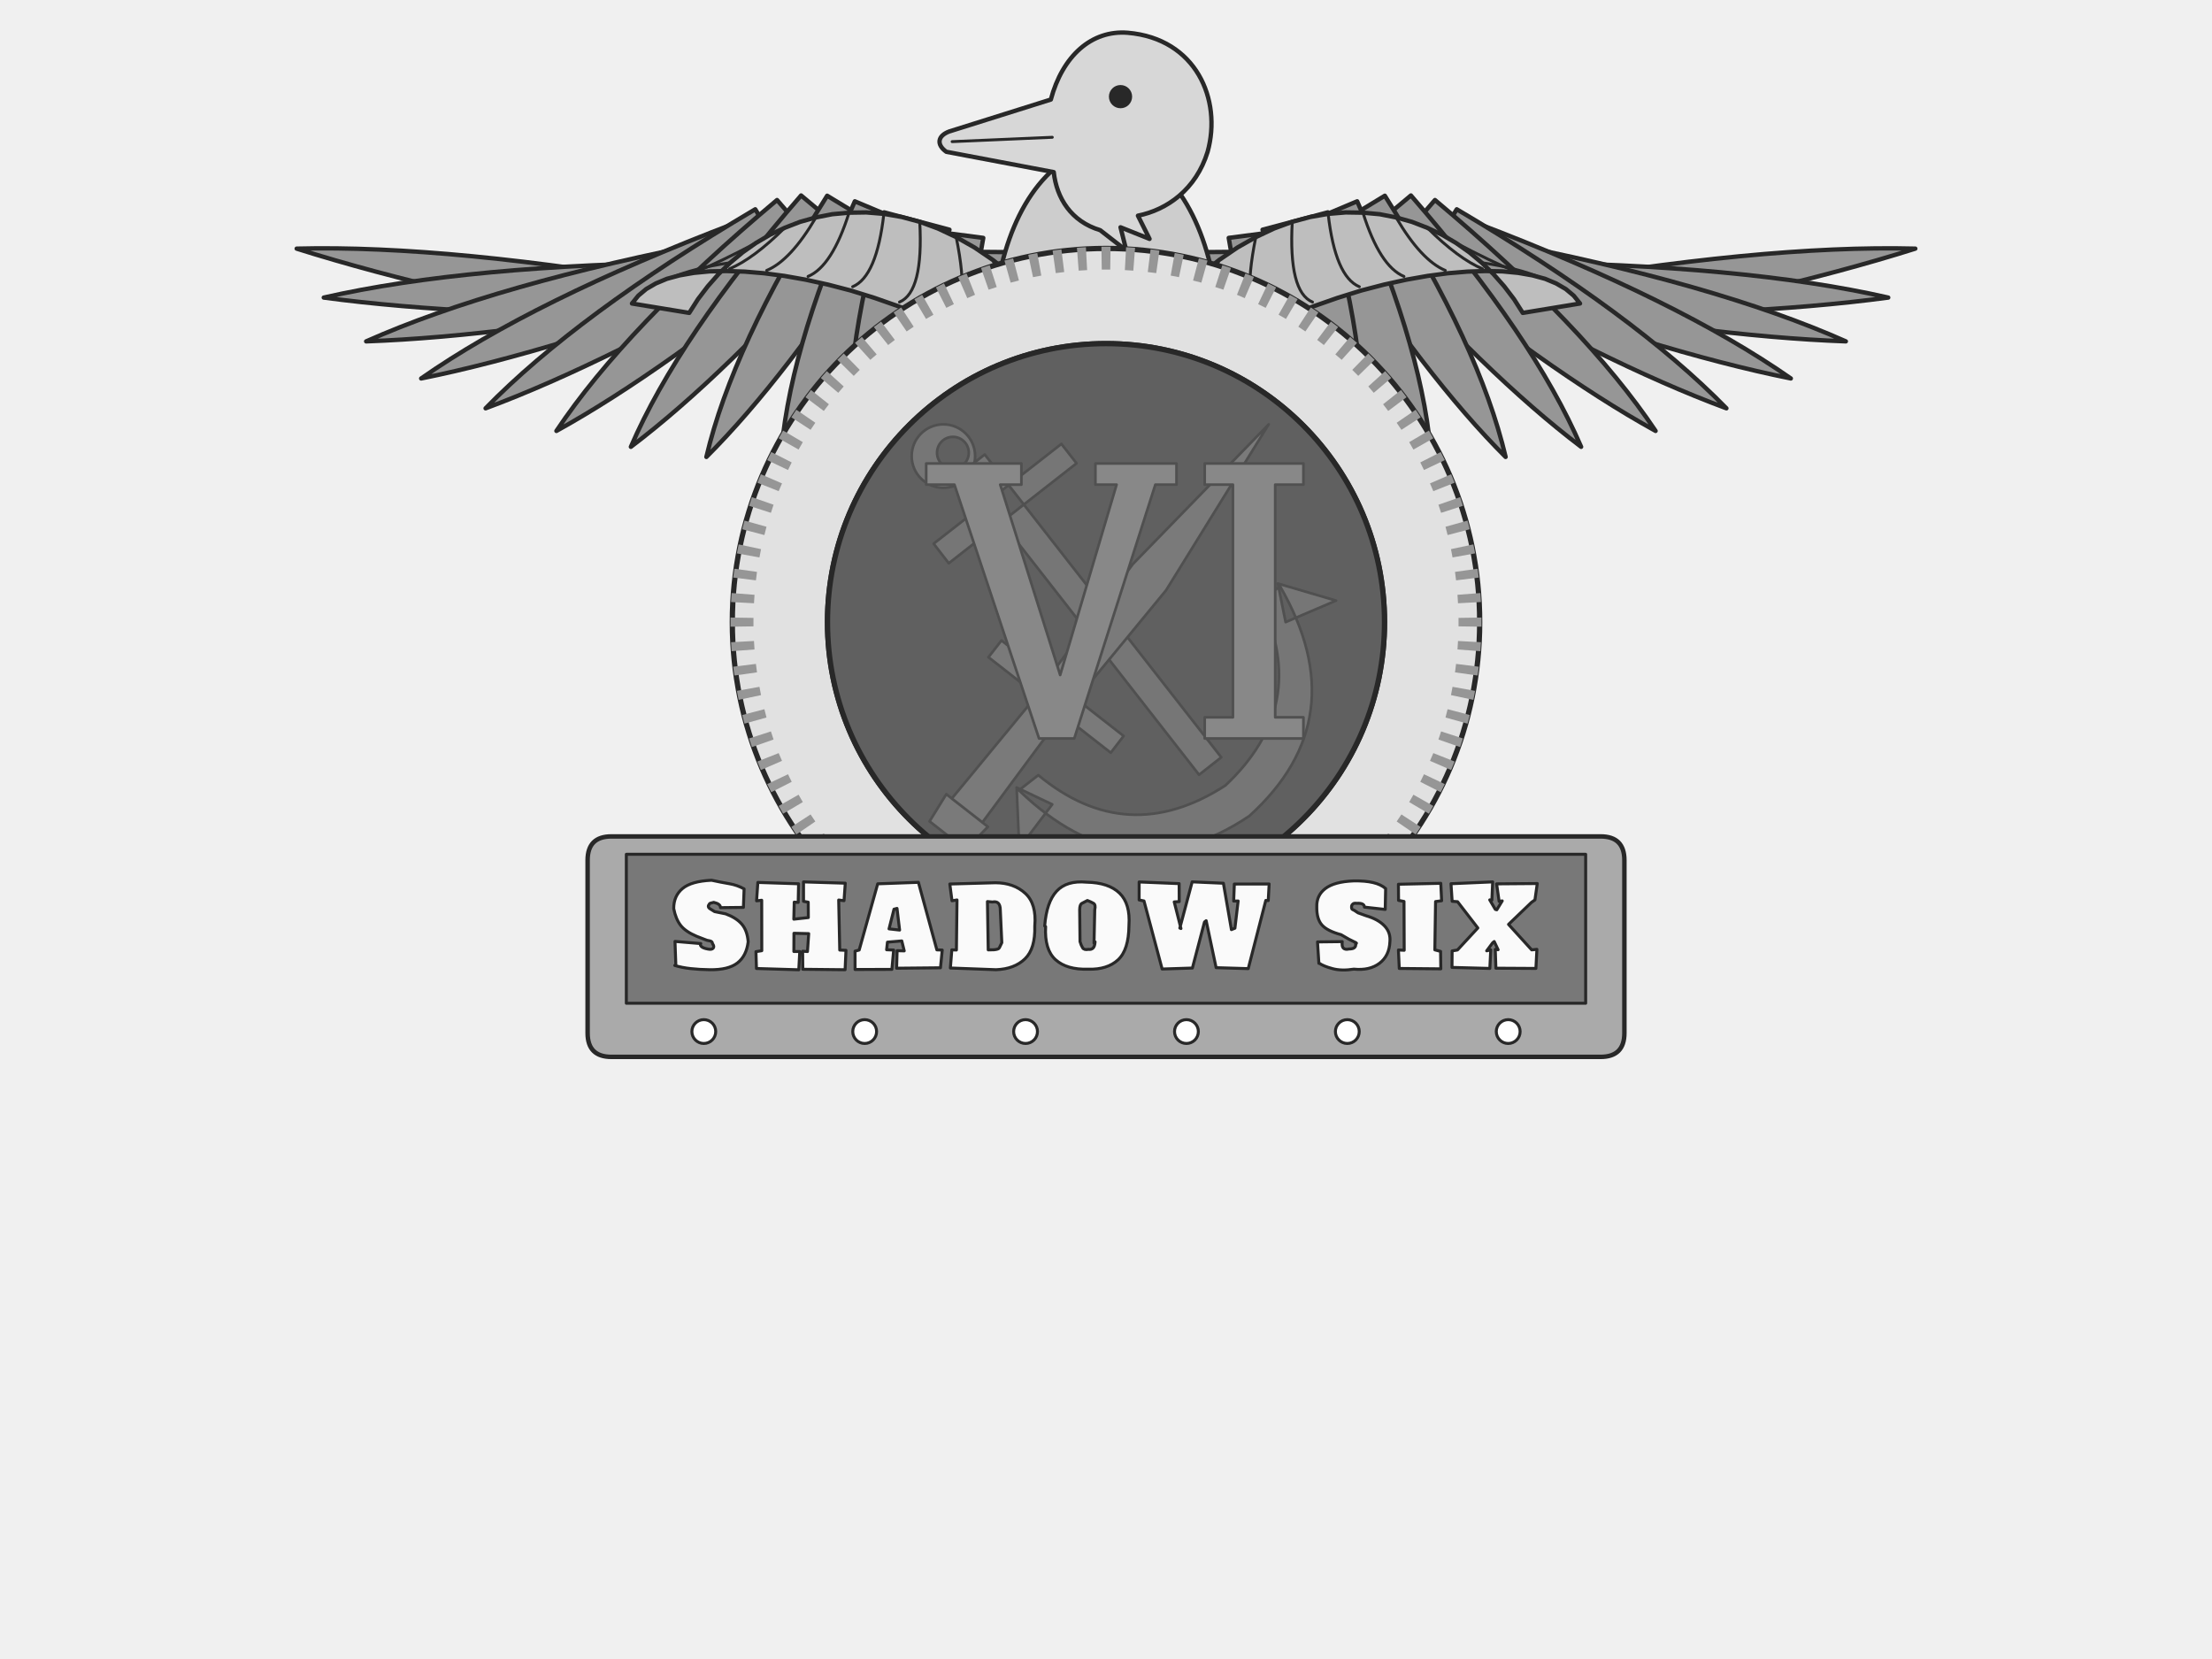
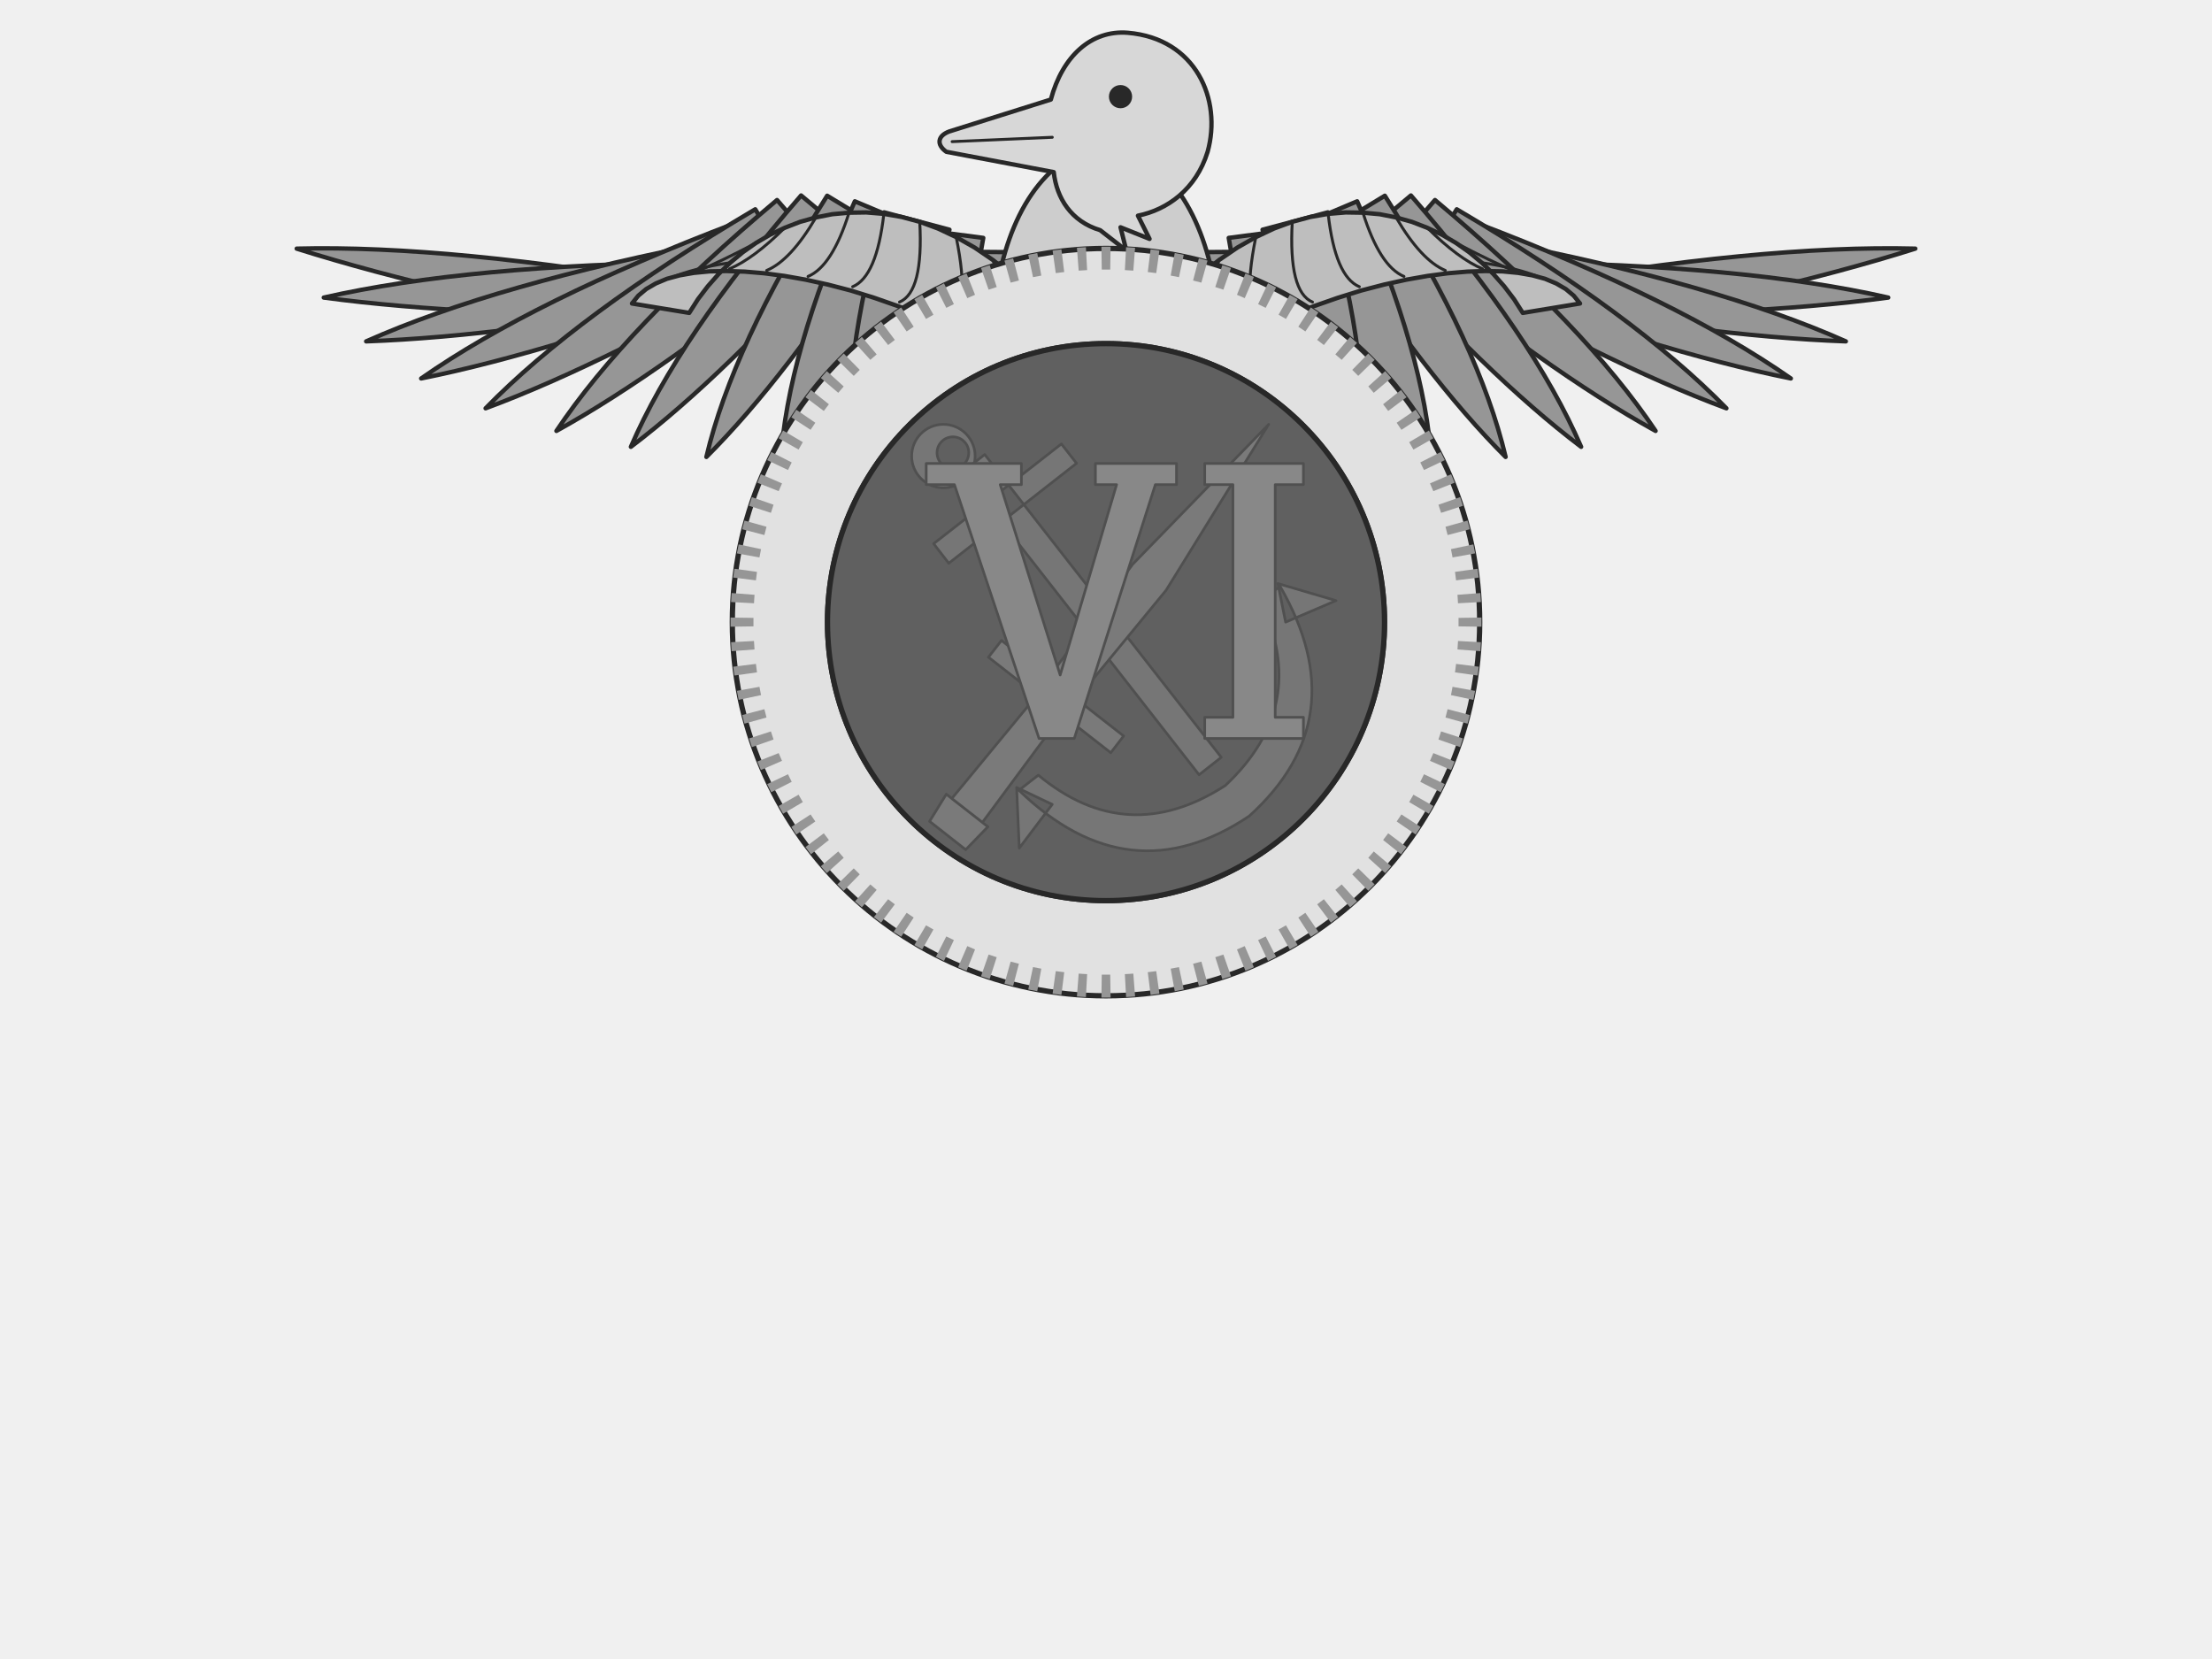
<svg xmlns="http://www.w3.org/2000/svg" viewBox="0 0 1280 960">
  <g stroke="#282828" stroke-width="3" stroke-linejoin="round" stroke-linecap="round">
    <g transform="translate(640.0 192) scale(0.84) translate(-500 -262)">
      <g transform="rotate(-22.7 472 262)">
        <path d="M247.5 134.7 Q104.4 43.2 5.6 4.8 Q85.9 72.8 228.5 165.3 Z" fill="#969696" />
        <path d="M261.4 121.9 Q110.3 60.6 9.8 43.1 Q97.1 94.2 247.8 156.5 Z" fill="#969696" />
        <path d="M276.1 112.0 Q123.2 80.0 25.1 82.2 Q116.0 116.5 268.7 149.7 Z" fill="#969696" />
        <path d="M291.5 105.2 Q142.2 100.4 50.2 120.4 Q141.4 138.7 290.8 144.7 Z" fill="#969696" />
        <path d="M307.5 101.7 Q166.2 121.2 83.2 156.5 Q172.2 160.2 313.6 141.9 Z" fill="#969696" />
        <path d="M323.8 101.6 Q194.2 141.9 122.2 189.7 Q206.8 180.5 336.9 141.4 Z" fill="#969696" />
        <path d="M340.3 105.1 Q224.7 162.3 165.3 219.6 Q243.9 199.4 360.1 143.3 Z" fill="#969696" />
        <path d="M356.8 112.2 Q256.8 182.4 210.6 246.1 Q282.0 217.0 382.8 147.9 Z" fill="#969696" />
        <path d="M372.9 123.1 Q289.1 202.3 256.1 269.6 Q319.9 233.7 404.7 155.5 Z" fill="#969696" />
        <path d="M388.6 137.9 Q320.6 222.5 300.4 290.8 Q356.4 250.0 425.5 166.3 Z" fill="#969696" />
        <path d="M403.5 156.5 Q350.5 243.3 341.9 310.4 Q390.5 266.5 444.8 180.5 Z" fill="#969696" />
        <path d="M417.3 179.2 Q377.7 265.4 379.5 329.4 Q421.3 284.1 462.3 198.5 Z" fill="#969696" />
        <path d="M429.8 205.8 Q401.5 289.2 411.9 348.8 Q447.9 303.5 477.7 220.5 Z" fill="#969696" />
        <path d="M472.0 262.0 L466.4 243.7 L459.9 226.8 L452.8 211.3 L445.1 197.2 L436.7 184.3 L427.8 172.8 L418.5 162.5 L408.7 153.4 L398.5 145.5 L388.0 138.8 L377.2 133.2 L366.2 128.8 L355.1 125.3 L343.9 123.0 L332.6 121.6 L321.3 121.3 L310.1 121.8 L299.0 123.3 L288.1 125.7 L277.4 129.0 L267.0 133.1 L256.9 138.0 L247.2 143.6 L238.0 150.0 L204.1 128.8 L210.2 125.5 L217.0 123.4 L224.6 122.4 L232.9 122.4 L241.9 123.6 L251.6 125.8 L261.9 129.0 L272.8 133.3 L284.2 138.5 L296.1 144.7 L308.3 151.8 L320.9 159.9 L333.7 168.9 L346.7 178.8 L359.7 189.7 L372.7 201.4 L385.5 214.1 L398.0 227.7 L410.2 242.3 L421.9 257.9 L432.9 274.5 L443.1 292.2 L452.3 311.0 L459.8 330.9 Z" fill="#bebebe" />
        <g fill="none" stroke-width="2">
          <path d="M459.9 226.8 Q462.0 288.9 444.0 288.9" />
          <path d="M445.1 197.2 Q441.0 254.9 423.0 254.9" />
          <path d="M427.8 172.8 Q417.5 225.0 399.5 225.0" />
          <path d="M408.7 153.4 Q392.5 199.0 374.5 199.0" />
          <path d="M388.0 138.8 Q366.8 176.8 348.8 176.8" />
          <path d="M366.2 128.8 Q341.2 158.4 323.2 158.4" />
          <path d="M343.9 123.0 Q316.5 143.6 298.5 143.6" />
          <path d="M321.3 121.3 Q293.2 132.7 275.2 132.7" />
          <path d="M299.0 123.3 Q272.0 125.7 254.0 125.7" />
          <path d="M277.4 129.0 Q253.1 122.8 235.1 122.8" />
        </g>
      </g>
      <g transform="rotate(22.7 528 262)">
        <path d="M752.5 134.7 Q895.6 43.2 994.4 4.8 Q914.1 72.8 771.5 165.3 Z" fill="#969696" />
        <path d="M738.6 121.9 Q889.7 60.6 990.2 43.1 Q902.9 94.2 752.2 156.5 Z" fill="#969696" />
        <path d="M723.9 112.0 Q876.8 80.0 974.9 82.2 Q884.0 116.5 731.3 149.7 Z" fill="#969696" />
        <path d="M708.5 105.2 Q857.8 100.4 949.8 120.4 Q858.6 138.7 709.2 144.7 Z" fill="#969696" />
        <path d="M692.5 101.7 Q833.8 121.2 916.8 156.5 Q827.8 160.2 686.4 141.9 Z" fill="#969696" />
        <path d="M676.2 101.6 Q805.8 141.9 877.8 189.7 Q793.2 180.5 663.1 141.4 Z" fill="#969696" />
        <path d="M659.7 105.1 Q775.3 162.3 834.7 219.6 Q756.1 199.4 639.9 143.3 Z" fill="#969696" />
        <path d="M643.2 112.2 Q743.2 182.4 789.4 246.1 Q718.0 217.0 617.2 147.9 Z" fill="#969696" />
        <path d="M627.1 123.1 Q710.9 202.3 743.9 269.6 Q680.1 233.7 595.3 155.5 Z" fill="#969696" />
        <path d="M611.4 137.9 Q679.4 222.5 699.6 290.8 Q643.6 250.0 574.5 166.3 Z" fill="#969696" />
        <path d="M596.5 156.5 Q649.5 243.3 658.1 310.4 Q609.5 266.5 555.2 180.5 Z" fill="#969696" />
        <path d="M582.7 179.2 Q622.3 265.4 620.5 329.4 Q578.7 284.1 537.7 198.5 Z" fill="#969696" />
        <path d="M570.2 205.8 Q598.5 289.2 588.1 348.8 Q552.1 303.5 522.3 220.5 Z" fill="#969696" />
        <path d="M528.0 262.0 L533.6 243.7 L540.1 226.8 L547.2 211.3 L554.9 197.2 L563.3 184.3 L572.2 172.8 L581.5 162.5 L591.3 153.4 L601.5 145.5 L612.0 138.8 L622.8 133.2 L633.8 128.8 L644.9 125.3 L656.1 123.0 L667.4 121.6 L678.7 121.3 L689.9 121.8 L701.0 123.3 L711.9 125.7 L722.6 129.0 L733.0 133.1 L743.1 138.0 L752.8 143.6 L762.0 150.0 L795.9 128.8 L789.8 125.5 L783.0 123.4 L775.4 122.4 L767.1 122.4 L758.1 123.6 L748.4 125.8 L738.1 129.0 L727.2 133.3 L715.8 138.5 L703.9 144.7 L691.7 151.8 L679.1 159.9 L666.3 168.9 L653.3 178.8 L640.3 189.7 L627.3 201.4 L614.5 214.1 L602.0 227.7 L589.8 242.3 L578.1 257.9 L567.1 274.5 L556.9 292.2 L547.7 311.0 L540.2 330.9 Z" fill="#bebebe" />
        <g fill="none" stroke-width="2">
          <path d="M540.1 226.8 Q538.0 288.9 556.0 288.9" />
          <path d="M554.9 197.2 Q559.0 254.9 577.0 254.9" />
          <path d="M572.2 172.8 Q582.5 225.0 600.5 225.0" />
          <path d="M591.3 153.4 Q607.5 199.0 625.5 199.0" />
          <path d="M612.0 138.8 Q633.2 176.8 651.2 176.8" />
          <path d="M633.8 128.8 Q658.8 158.4 676.8 158.4" />
          <path d="M656.1 123.0 Q683.5 143.6 701.5 143.6" />
          <path d="M678.7 121.3 Q706.8 132.7 724.8 132.7" />
          <path d="M701.0 123.3 Q728.0 125.7 746.0 125.7" />
          <path d="M722.6 129.0 Q746.9 122.8 764.9 122.8" />
        </g>
      </g>
      <path d="M500 132 C588 150 594 300 558 392 C542 430 522 446 500 452 C478 446 458 430 442 392 C406 300 412 150 500 132 Z" fill="#cdcdcd" />
      <g fill="none" stroke-width="2">
        <path d="M462 236 Q500 262 538 236" />
        <path d="M470 318 Q500 336 530 318" />
      </g>
      <path d="M515 56 C562 60 580 102 570 138 C562 164 542 178 522 182 L530 198 L510 190 L514 206 L496 192 C476 186 466 170 464 152 L390 138 C383 133 384 127 392 124 L462 102 C470 72 490 54 515 56 Z" fill="#d7d7d7" />
      <path d="M463 128 L394 131" fill="none" stroke-width="2" />
      <circle cx="510" cy="100" r="8" fill="#282828" stroke="none" />
    </g>
    <g transform="translate(640 360) scale(1.02) translate(-500 -560)">
      <path d="M288 560 a212 212 0 1 0 424 0 a212 212 0 1 0 -424 0 Z M342 560 a158 158 0 1 1 316 0 a158 158 0 1 1 -316 0 Z" fill="#e1e1e1" fill-rule="evenodd" />
      <g fill="#969696" stroke="none">
        <path d="M700.0 557.6 L713.0 557.4 L713.0 562.6 L700.0 562.4 Z" />
        <path d="M699.7 570.7 L712.7 571.4 L712.4 576.5 L699.4 575.5 Z" />
        <path d="M698.6 583.7 L711.5 585.3 L710.8 590.3 L698.0 588.5 Z" />
        <path d="M696.6 596.7 L709.4 599.0 L708.4 604.1 L695.7 601.4 Z" />
        <path d="M693.8 609.4 L706.4 612.7 L705.1 617.6 L692.6 614.1 Z" />
        <path d="M690.1 622.0 L702.5 626.0 L700.9 630.9 L688.6 626.6 Z" />
        <path d="M685.7 634.3 L697.8 639.1 L695.8 643.9 L683.8 638.7 Z" />
        <path d="M680.4 646.3 L692.2 651.9 L689.9 656.5 L678.3 650.6 Z" />
        <path d="M674.4 657.9 L685.7 664.3 L683.2 668.7 L672.0 662.1 Z" />
        <path d="M667.6 669.1 L678.5 676.2 L675.7 680.5 L664.9 673.1 Z" />
        <path d="M660.1 679.8 L670.5 687.6 L667.4 691.7 L657.2 683.6 Z" />
        <path d="M651.9 690.1 L661.8 698.5 L658.4 702.4 L648.8 693.7 Z" />
        <path d="M643.1 699.7 L652.4 708.8 L648.8 712.4 L639.7 703.1 Z" />
        <path d="M633.7 708.8 L642.4 718.4 L638.5 721.8 L630.1 711.9 Z" />
        <path d="M623.6 717.2 L631.7 727.4 L627.6 730.5 L619.8 720.1 Z" />
        <path d="M613.1 724.9 L620.5 735.7 L616.2 738.5 L609.1 727.6 Z" />
        <path d="M602.1 732.0 L608.7 743.2 L604.3 745.7 L597.9 734.4 Z" />
        <path d="M590.6 738.3 L596.5 749.9 L591.9 752.2 L586.3 740.4 Z" />
        <path d="M578.7 743.8 L583.9 755.8 L579.1 757.8 L574.3 745.7 Z" />
        <path d="M566.6 748.6 L570.9 760.9 L566.0 762.5 L562.0 750.1 Z" />
        <path d="M554.1 752.6 L557.6 765.1 L552.7 766.4 L549.4 753.8 Z" />
        <path d="M541.4 755.7 L544.1 768.4 L539.0 769.4 L536.7 756.6 Z" />
        <path d="M528.5 758.0 L530.3 770.8 L525.3 771.5 L523.7 758.6 Z" />
        <path d="M515.5 759.4 L516.5 772.4 L511.4 772.7 L510.7 759.7 Z" />
        <path d="M502.4 760.0 L502.6 773.0 L497.4 773.0 L497.6 760.0 Z" />
        <path d="M489.3 759.7 L488.6 772.7 L483.5 772.4 L484.5 759.4 Z" />
        <path d="M476.3 758.6 L474.7 771.5 L469.7 770.8 L471.5 758.0 Z" />
        <path d="M463.3 756.6 L461.0 769.4 L455.9 768.4 L458.6 755.7 Z" />
        <path d="M450.6 753.8 L447.3 766.4 L442.4 765.1 L445.9 752.6 Z" />
        <path d="M438.0 750.1 L434.0 762.5 L429.1 760.9 L433.4 748.6 Z" />
        <path d="M425.7 745.7 L420.9 757.8 L416.1 755.8 L421.3 743.8 Z" />
        <path d="M413.7 740.4 L408.1 752.2 L403.5 749.9 L409.4 738.3 Z" />
        <path d="M402.1 734.4 L395.7 745.7 L391.3 743.2 L397.9 732.0 Z" />
        <path d="M390.9 727.6 L383.8 738.5 L379.5 735.7 L386.9 724.9 Z" />
        <path d="M380.2 720.1 L372.4 730.5 L368.3 727.4 L376.4 717.2 Z" />
        <path d="M369.9 711.9 L361.5 721.8 L357.6 718.4 L366.3 708.8 Z" />
        <path d="M360.3 703.1 L351.2 712.4 L347.6 708.8 L356.9 699.7 Z" />
        <path d="M351.2 693.7 L341.6 702.4 L338.2 698.5 L348.1 690.1 Z" />
        <path d="M342.8 683.6 L332.6 691.7 L329.5 687.6 L339.9 679.8 Z" />
        <path d="M335.1 673.1 L324.3 680.5 L321.5 676.2 L332.4 669.1 Z" />
        <path d="M328.0 662.1 L316.8 668.7 L314.3 664.3 L325.6 657.9 Z" />
        <path d="M321.7 650.6 L310.1 656.5 L307.8 651.9 L319.6 646.3 Z" />
        <path d="M316.2 638.7 L304.2 643.9 L302.2 639.1 L314.3 634.3 Z" />
        <path d="M311.4 626.6 L299.1 630.9 L297.5 626.0 L309.9 622.0 Z" />
        <path d="M307.4 614.1 L294.9 617.6 L293.6 612.7 L306.2 609.4 Z" />
        <path d="M304.3 601.4 L291.6 604.1 L290.6 599.0 L303.4 596.7 Z" />
        <path d="M302.0 588.5 L289.2 590.3 L288.5 585.3 L301.4 583.7 Z" />
        <path d="M300.6 575.5 L287.6 576.5 L287.3 571.4 L300.3 570.7 Z" />
        <path d="M300.0 562.4 L287.0 562.6 L287.0 557.4 L300.0 557.6 Z" />
        <path d="M300.3 549.3 L287.3 548.6 L287.6 543.5 L300.6 544.5 Z" />
        <path d="M301.4 536.3 L288.5 534.7 L289.2 529.7 L302.0 531.5 Z" />
        <path d="M303.4 523.3 L290.6 521.0 L291.6 515.9 L304.3 518.6 Z" />
        <path d="M306.2 510.6 L293.6 507.3 L294.9 502.4 L307.4 505.9 Z" />
        <path d="M309.9 498.0 L297.5 494.0 L299.1 489.1 L311.4 493.4 Z" />
        <path d="M314.3 485.7 L302.2 480.9 L304.2 476.1 L316.2 481.3 Z" />
        <path d="M319.6 473.7 L307.8 468.1 L310.1 463.5 L321.7 469.4 Z" />
        <path d="M325.6 462.1 L314.3 455.7 L316.8 451.3 L328.0 457.9 Z" />
        <path d="M332.4 450.9 L321.5 443.8 L324.3 439.5 L335.1 446.9 Z" />
        <path d="M339.9 440.2 L329.5 432.4 L332.6 428.3 L342.8 436.4 Z" />
        <path d="M348.1 429.9 L338.2 421.5 L341.6 417.6 L351.2 426.3 Z" />
        <path d="M356.9 420.3 L347.6 411.2 L351.2 407.6 L360.3 416.9 Z" />
        <path d="M366.3 411.2 L357.6 401.6 L361.5 398.2 L369.9 408.1 Z" />
        <path d="M376.4 402.8 L368.3 392.6 L372.4 389.5 L380.2 399.9 Z" />
        <path d="M386.9 395.1 L379.5 384.3 L383.8 381.5 L390.9 392.4 Z" />
        <path d="M397.9 388.0 L391.3 376.8 L395.7 374.3 L402.1 385.6 Z" />
        <path d="M409.4 381.7 L403.5 370.1 L408.1 367.8 L413.7 379.6 Z" />
        <path d="M421.3 376.2 L416.1 364.2 L420.9 362.2 L425.7 374.3 Z" />
        <path d="M433.4 371.4 L429.1 359.1 L434.0 357.5 L438.0 369.9 Z" />
        <path d="M445.9 367.4 L442.4 354.9 L447.3 353.6 L450.6 366.2 Z" />
        <path d="M458.6 364.3 L455.9 351.6 L461.0 350.6 L463.3 363.4 Z" />
        <path d="M471.5 362.0 L469.7 349.2 L474.7 348.5 L476.3 361.4 Z" />
        <path d="M484.5 360.6 L483.5 347.6 L488.6 347.3 L489.3 360.3 Z" />
        <path d="M497.6 360.0 L497.4 347.0 L502.6 347.0 L502.4 360.0 Z" />
        <path d="M510.7 360.3 L511.4 347.3 L516.5 347.6 L515.5 360.6 Z" />
        <path d="M523.7 361.4 L525.3 348.5 L530.3 349.2 L528.5 362.0 Z" />
        <path d="M536.7 363.4 L539.0 350.6 L544.1 351.6 L541.4 364.3 Z" />
        <path d="M549.4 366.2 L552.7 353.6 L557.6 354.9 L554.1 367.4 Z" />
        <path d="M562.0 369.9 L566.0 357.5 L570.9 359.1 L566.6 371.4 Z" />
        <path d="M574.3 374.3 L579.1 362.2 L583.9 364.2 L578.7 376.2 Z" />
        <path d="M586.3 379.6 L591.9 367.8 L596.5 370.1 L590.6 381.7 Z" />
        <path d="M597.9 385.6 L604.3 374.3 L608.7 376.8 L602.1 388.0 Z" />
        <path d="M609.1 392.4 L616.2 381.5 L620.5 384.3 L613.1 395.1 Z" />
        <path d="M619.8 399.9 L627.6 389.5 L631.7 392.6 L623.6 402.8 Z" />
        <path d="M630.1 408.1 L638.5 398.2 L642.4 401.6 L633.7 411.2 Z" />
        <path d="M639.7 416.9 L648.8 407.6 L652.4 411.2 L643.1 420.3 Z" />
        <path d="M648.8 426.3 L658.4 417.6 L661.8 421.5 L651.9 429.9 Z" />
        <path d="M657.2 436.4 L667.4 428.3 L670.5 432.4 L660.1 440.2 Z" />
        <path d="M664.9 446.9 L675.7 439.5 L678.5 443.8 L667.6 450.9 Z" />
        <path d="M672.0 457.9 L683.2 451.3 L685.7 455.7 L674.4 462.1 Z" />
        <path d="M678.3 469.4 L689.9 463.5 L692.2 468.1 L680.4 473.7 Z" />
        <path d="M683.8 481.3 L695.8 476.1 L697.8 480.9 L685.7 485.7 Z" />
        <path d="M688.6 493.4 L700.9 489.1 L702.5 494.0 L690.1 498.0 Z" />
        <path d="M692.6 505.9 L705.1 502.4 L706.4 507.3 L693.8 510.6 Z" />
        <path d="M695.7 518.6 L708.4 515.9 L709.4 521.0 L696.6 523.3 Z" />
        <path d="M698.0 531.5 L710.8 529.7 L711.5 534.7 L698.6 536.3 Z" />
        <path d="M699.4 544.5 L712.4 543.5 L712.7 548.6 L699.7 549.3 Z" />
      </g>
      <path d="M342 560 a158 158 0 1 0 316 0 a158 158 0 1 0 -316 0 Z" fill="#606060" />
      <g stroke-width="1.5" stroke="#505050">
        <path d="M418.6 474.8 L431.2 464.9 L565.4 636.7 L552.8 646.6 Z M402.2 515.5 L474.7 458.9 L483.3 469.9 L410.8 526.6 Z M407.7 447.8 a18 18 0 1 0 0.1 0 Z M413.2 454.9 a9 9 0 1 1 -0.1 0 Z M450.6 655.4 L461.6 646.8 Q512.0 688.6 567.7 652.7 Q616.0 607.3 587.7 548.3 L598.7 539.6 Q642.2 614.8 581.3 670.0 Q513.0 715.8 450.6 655.4 Z M449.3 653.8 L450.8 688.2 L469.5 663.4 Z M597.5 538.1 L630.5 547.8 L601.9 560.0 Z" fill="#767676" fill-rule="evenodd" />
        <path d="M592.3 447.8 L534.1 541.9 L483.3 603.7 L467.5 591.4 L515.2 527.1 Z M440.7 570.4 L510.0 624.6 L502.7 634.1 L433.3 579.9 Z M460.9 601.4 L475.1 612.5 L429.9 673.6 L412.5 660.1 Z M409.4 657.6 L433.0 676.1 L420.4 689.1 L399.9 673.0 Z" fill="#7a7a7a" />
        <path d="M398 470 L452 470 L452 482 L440 482 L474 590 L506 482 L494 482 L494 470 L540 470 L540 482 L528 482 L482 626 L462 626 L414 482 L398 482 Z" fill="#888888" />
        <path d="M556 470 L612 470 L612 482 L596 482 L596 614 L612 614 L612 626 L556 626 L556 614 L572 614 L572 482 L556 482 Z" fill="#888888" />
      </g>
    </g>
-     <g transform="translate(640 484) scale(0.862) translate(-500 -786)">
-       <path d="M168 786 L832 786 Q848 786 848 802 L848 918 Q848 934 832 934 L168 934 Q152 934 152 918 L152 802 Q152 786 168 786 Z" fill="#aaaaaa" />
-       <path d="M178 798 L822 798 L822 898 L178 898 Z" fill="#787878" stroke-width="2" />
-       <g transform="translate(210.0 798.3) scale(0.07382)">
-         <path d="M16.8 1006.9L9.0 788.2L243.6 808.0Q234.0 821.5 250.0 835.8Q266.0 850.1 308.9 857.8Q343.6 865.0 356.4 849.8Q369.2 834.6 349.8 807.6Q350.1 798.5 342.6 791.0Q335.2 783.5 298.6 777.6L206.8 742.1Q105.0 699.4 60.4 642.2Q15.7 584.9 -2.6 489.5Q-3.3 375.0 77.1 307.6Q157.5 240.3 341.5 232.0Q428.1 250.9 501.4 263.2Q574.7 275.5 637.4 310.6L631.2 478.9L422.8 481.2Q422.8 446.8 361.3 433.2Q338.0 439.4 330.0 441.1Q322.1 442.8 312.8 462.8Q308.5 479.8 328.6 492.1Q348.7 504.4 369.1 517.2L469.7 537.6Q566.3 573.3 616.4 631.2Q666.5 689.1 674.4 791.7Q659.1 920.2 576.6 984.2Q494.2 1048.2 323.9 1045.5Q234.9 1044.5 152.3 1035.5Q69.6 1026.5 6.8 1006.7ZM1546.2 417.7L1497.6 411.9L1507.1 866.9L1563.8 869.3L1555.9 1045.6L1171.3 1041.6L1169.7 877.4L1213.7 880.3L1224.9 717.5L1090.8 714.2L1090.0 880.0L1143.5 880.2L1134.8 1046.1L749.7 1034.5L745.2 881.3L798.2 872.7L797.5 413.8L750.8 419.2L762.5 251.9L1133.0 264.1L1129.4 433.5L1093.3 431.0L1089.6 585.9L1221.5 571.4L1220.6 431.5L1177.9 423.9L1177.7 247.1L1557.5 258.7ZM2390.4 865.1L2439.2 866.8L2423.2 1028.0L2024.2 1031.9L2028.9 872.5L2093.6 874.4L2071.3 783.8L1941.1 794.9L1933.5 864.1L1997.4 866.6L1981.4 1042.6L1646.5 1043.5L1646.4 876.7L1684.0 866.5L1852.4 264.4L2222.7 251.0ZM1955.5 674.1L2051.6 685.0L2028.0 488.1L2000.5 495.3ZM2526.4 865.1L2568.1 866.5L2573.6 411.2L2528.0 418.7L2508.1 266.2L2923.5 254.7Q3089.9 255.7 3194.1 351.0Q3298.3 446.3 3280.8 648.1Q3286.9 854.4 3191.5 946.7Q3096.0 1039.1 2928.9 1045.5L2513.2 1030.0ZM2909.2 864.2Q2952.2 860.3 2958.3 847.0Q2964.3 833.6 2981.0 799.7L2967.4 504.5Q2967.3 415.6 2896.3 429.9L2850.3 425.9L2857.5 865.3ZM3370.9 648.0Q3387.7 430.9 3479.2 331.7Q3570.7 232.5 3752.7 249.7Q3952.8 253.3 4051.8 349.6Q4150.8 445.9 4137.2 643.0Q4135.4 865.9 4037.8 955.8Q3940.2 1045.7 3766.8 1040.8Q3572.6 1046.8 3470.3 955.1Q3368.0 863.4 3379.4 653.2ZM3819.5 803.8L3826.1 500.8Q3836.6 454.8 3814.6 441.8Q3792.7 428.8 3759.2 416.3Q3727.9 433.2 3709.0 442.5Q3690.0 451.9 3689.1 499.4L3692.2 789.9Q3702.9 826.1 3716.3 847.0Q3729.7 868.0 3769.4 860.4Q3794.8 864.1 3810.7 848.8Q3826.6 833.5 3829.1 792.0ZM5095.5 266.6L5412.1 266.0L5403.8 416.9L5381.5 415.8L5222.0 1035.7L4929.8 1027.0L4839.4 599.9L4824.1 611.6L4714.2 1030.4L4439.0 1039.2L4273.9 420.4L4229.7 411.3L4229.9 247.7L4593.6 262.7L4594.3 426.2L4548.9 429.0L4610.1 671.1L4599.8 667.0L4712.0 246.7L4996.1 259.2L5069.0 681.1L5100.9 668.0L5130.1 420.7L5089.5 421.6ZM5864.3 988.0L5851.9 792.8L6076.8 790.2Q6071.2 835.0 6087.9 850.1Q6104.7 865.1 6137.6 857.2Q6176.8 856.8 6189.5 843.2Q6202.3 829.7 6198.6 809.3Q6214.0 806.5 6199.6 798.9Q6185.2 791.3 6138.4 768.8L6066.2 727.0Q5939.7 693.1 5891.6 638.3Q5843.5 583.6 5845.2 474.2Q5842.0 369.8 5923.2 307.6Q6004.4 245.3 6178.7 238.0Q6284.2 236.0 6356.5 253.0Q6428.9 270.0 6471.4 307.5L6467.6 497.4L6278.5 476.3Q6277.8 437.8 6209.1 441.9Q6185.1 438.8 6174.6 447.0Q6164.0 455.1 6162.1 465.0Q6159.4 496.0 6171.7 499.2Q6184.0 502.4 6220.0 528.3L6294.3 555.0Q6402.9 586.6 6460.6 646.7Q6518.2 706.8 6510.2 791.1Q6504.8 919.6 6415.5 987.1Q6326.2 1054.7 6182.0 1040.4Q6070.6 1058.1 5987.4 1035.5Q5904.2 1012.9 5867.8 986.6ZM6595.4 1034.1L6587.7 866.2L6640.2 868.8L6638.5 424.9L6588.8 415.1L6587.7 268.4L6972.9 259.8L6980.5 418.5L6925.5 425.8L6918.8 865.1L6971.1 878.9L6973.1 1037.6ZM7799.6 865.2L7847.0 860.3L7837.9 1033.9L7474.1 1031.8L7468.3 860.6L7494.2 863.8L7458.8 789.3L7444.3 801.1L7390.4 873.8L7427.2 865.1L7419.0 1033.9L7074.8 1024.7L7076.0 874.8L7124.6 866.2L7309.8 665.9L7125.6 427.2L7076.2 423.4L7065.7 263.5L7444.8 247.0L7437.6 412.5L7418.1 410.5L7468.8 496.9L7482.2 500.7L7531.7 419.8L7503.4 424.2L7480.5 264.8L7850.4 261.9L7829.1 410.8L7798.0 432.8L7589.0 633.4Z" fill="#fafafa" stroke="#282828" stroke-width="27.1" />
-       </g>
-       <g stroke-width="2">
-         <circle cx="230" cy="917" r="8" fill="#ffffff" />
-         <circle cx="338" cy="917" r="8" fill="#ffffff" />
-         <circle cx="446" cy="917" r="8" fill="#ffffff" />
-         <circle cx="554" cy="917" r="8" fill="#ffffff" />
-         <circle cx="662" cy="917" r="8" fill="#ffffff" />
-         <circle cx="770" cy="917" r="8" fill="#ffffff" />
-       </g>
-     </g>
  </g>
</svg>
